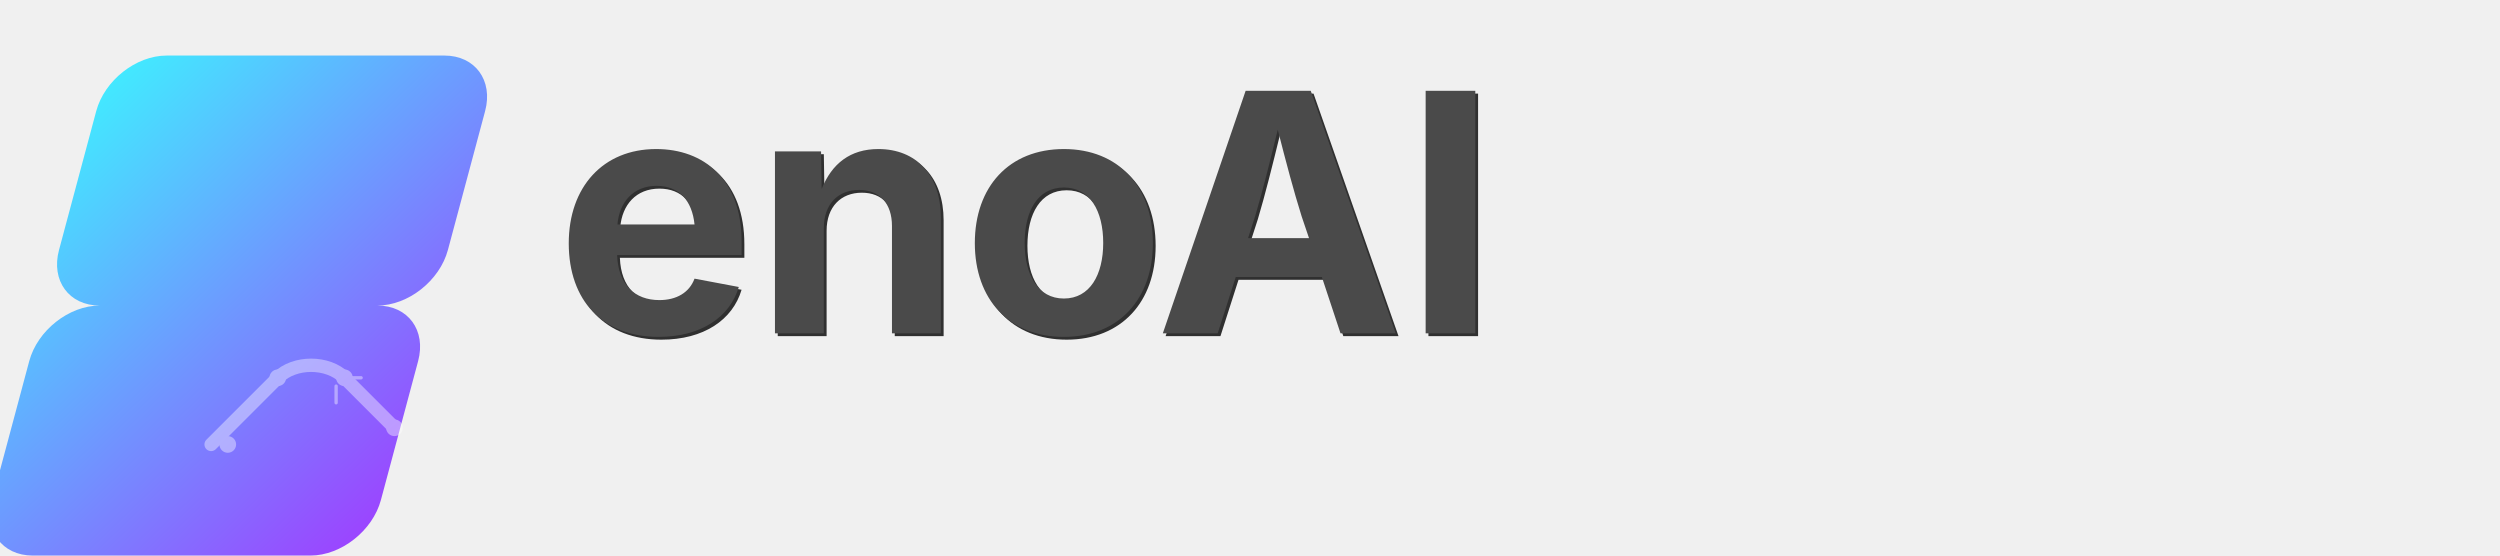
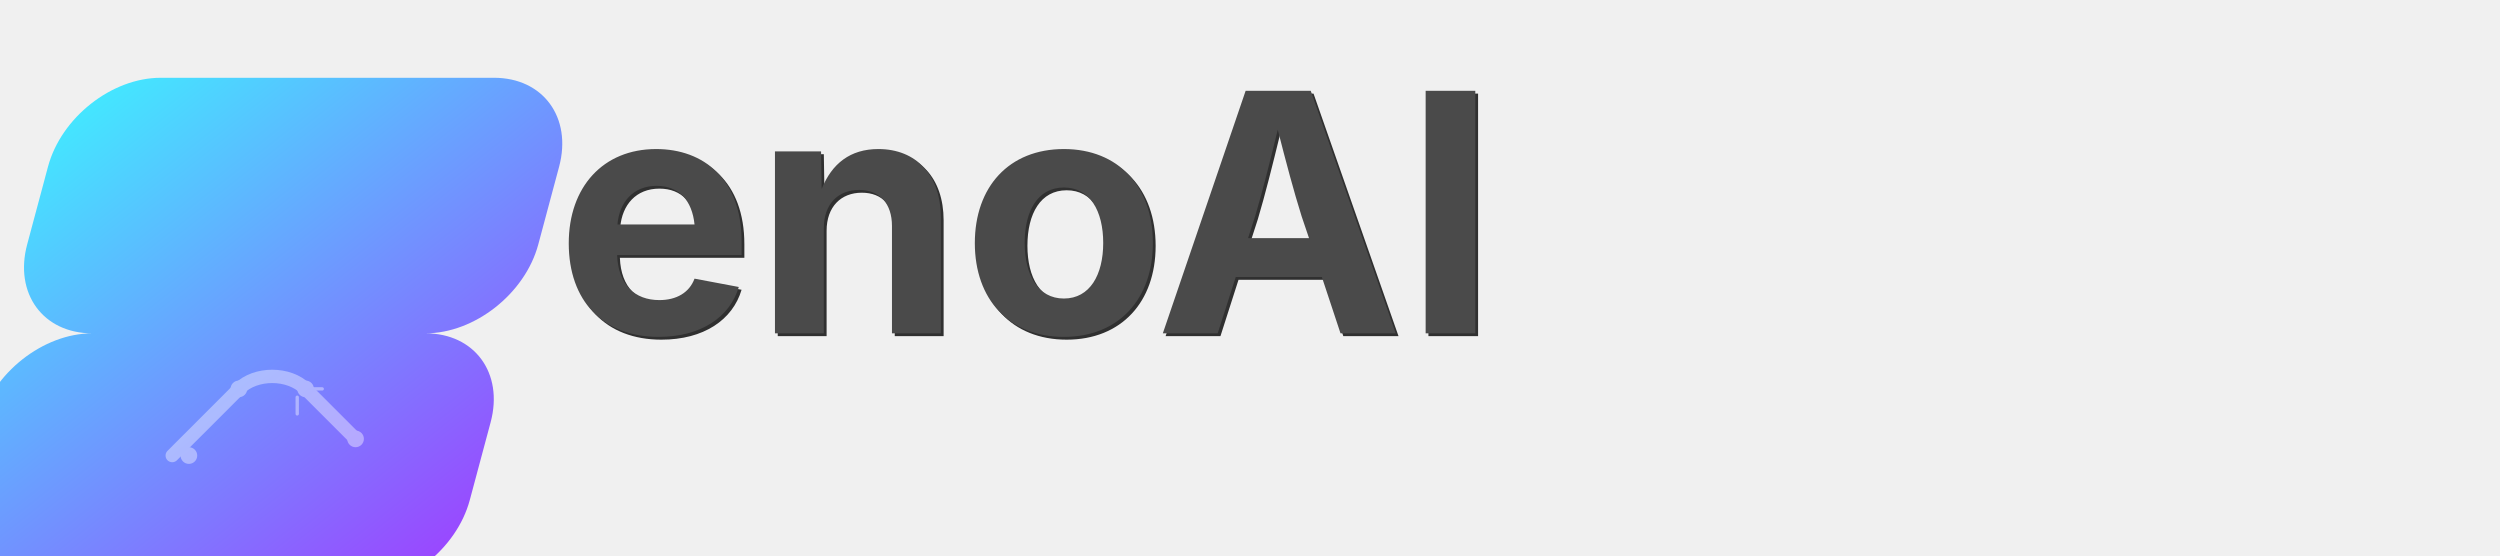
<svg xmlns="http://www.w3.org/2000/svg" width="450" height="100" viewBox="0 0 450 100" fill="none">
  <defs>
    <linearGradient id="ZGradient" x1="0" y1="0" x2="1" y2="1" gradientUnits="objectBoundingBox">
      <stop offset="0%" stop-color="#3FEFFF" />
      <stop offset="100%" stop-color="#9E3FFF" />
    </linearGradient>
  </defs>
  <g transform="translate(10 10)">
-     <path id="ZShape" d="M80 10C80 4.477 75.523 0 70 0H20C14.477 0 10 4.477 10 10V35C10 40.523 14.477 45 20 45H70C75.523 45 80 49.477 80 55V80C80 85.523 75.523 90 70 90H20C14.477 90 10 85.523 10 80V55C10 49.477 14.477 45 20 45H70C75.523 45 80 40.523 80 35V10Z" style="transform: skewX(-15deg); transform-origin: 50% 50%;" fill="url(#ZGradient)" />
-     <g transform="translate(25 55) scale(0.3)" fill="#FFFFFF" opacity="0.4">
+     <path id="ZShape" fill="url(#ZGradient)" d="M20 0H80C88.837 0 96 7.163 96 16V30C96 38.837 88.837 46 80 46H20C11.163 46 4 53.163 4 62V76C4 84.837 11.163 92 20 92H80C88.837 92 96 84.837 96 76V62C96 53.163 88.837 46 80 46H20C11.163 46 4 38.837 4 30V16C4 7.163 11.163 0 20 0Z" style="transform: scale(0.9, 0.9); transform-origin: 50% 50%;" transform="skewX(-15) translate(0 4)" />
+     <g transform="translate(18 57) scale(0.3)" fill="#FFFFFF" opacity="0.4">
      <path d="M10 50 L 50 10 C 60 0 80 0 90 10 L 120 40" stroke="#FFFFFF" stroke-width="8" fill="none" stroke-linecap="round" />
      <circle cx="20" cy="50" r="5" />
      <circle cx="50" cy="10" r="5" />
      <circle cx="90" cy="10" r="5" />
      <circle cx="120" cy="40" r="5" />
      <line x1="90" y1="10" x2="100" y2="10" stroke="#FFFFFF" stroke-width="2" stroke-linecap="round" />
      <line x1="85" y1="15" x2="85" y2="25" stroke="#FFFFFF" stroke-width="2" stroke-linecap="round" />
    </g>
  </g>
  <text x="100.5" y="60.5" font-family="Inter, Arial, sans-serif" font-weight="bold" font-size="60" fill="#303030">
    enoAI
  </text>
  <text x="100" y="60" font-family="Inter, Arial, sans-serif" font-weight="bold" font-size="60" fill="#4a4a4a">
    enoAI
  </text>
</svg>
